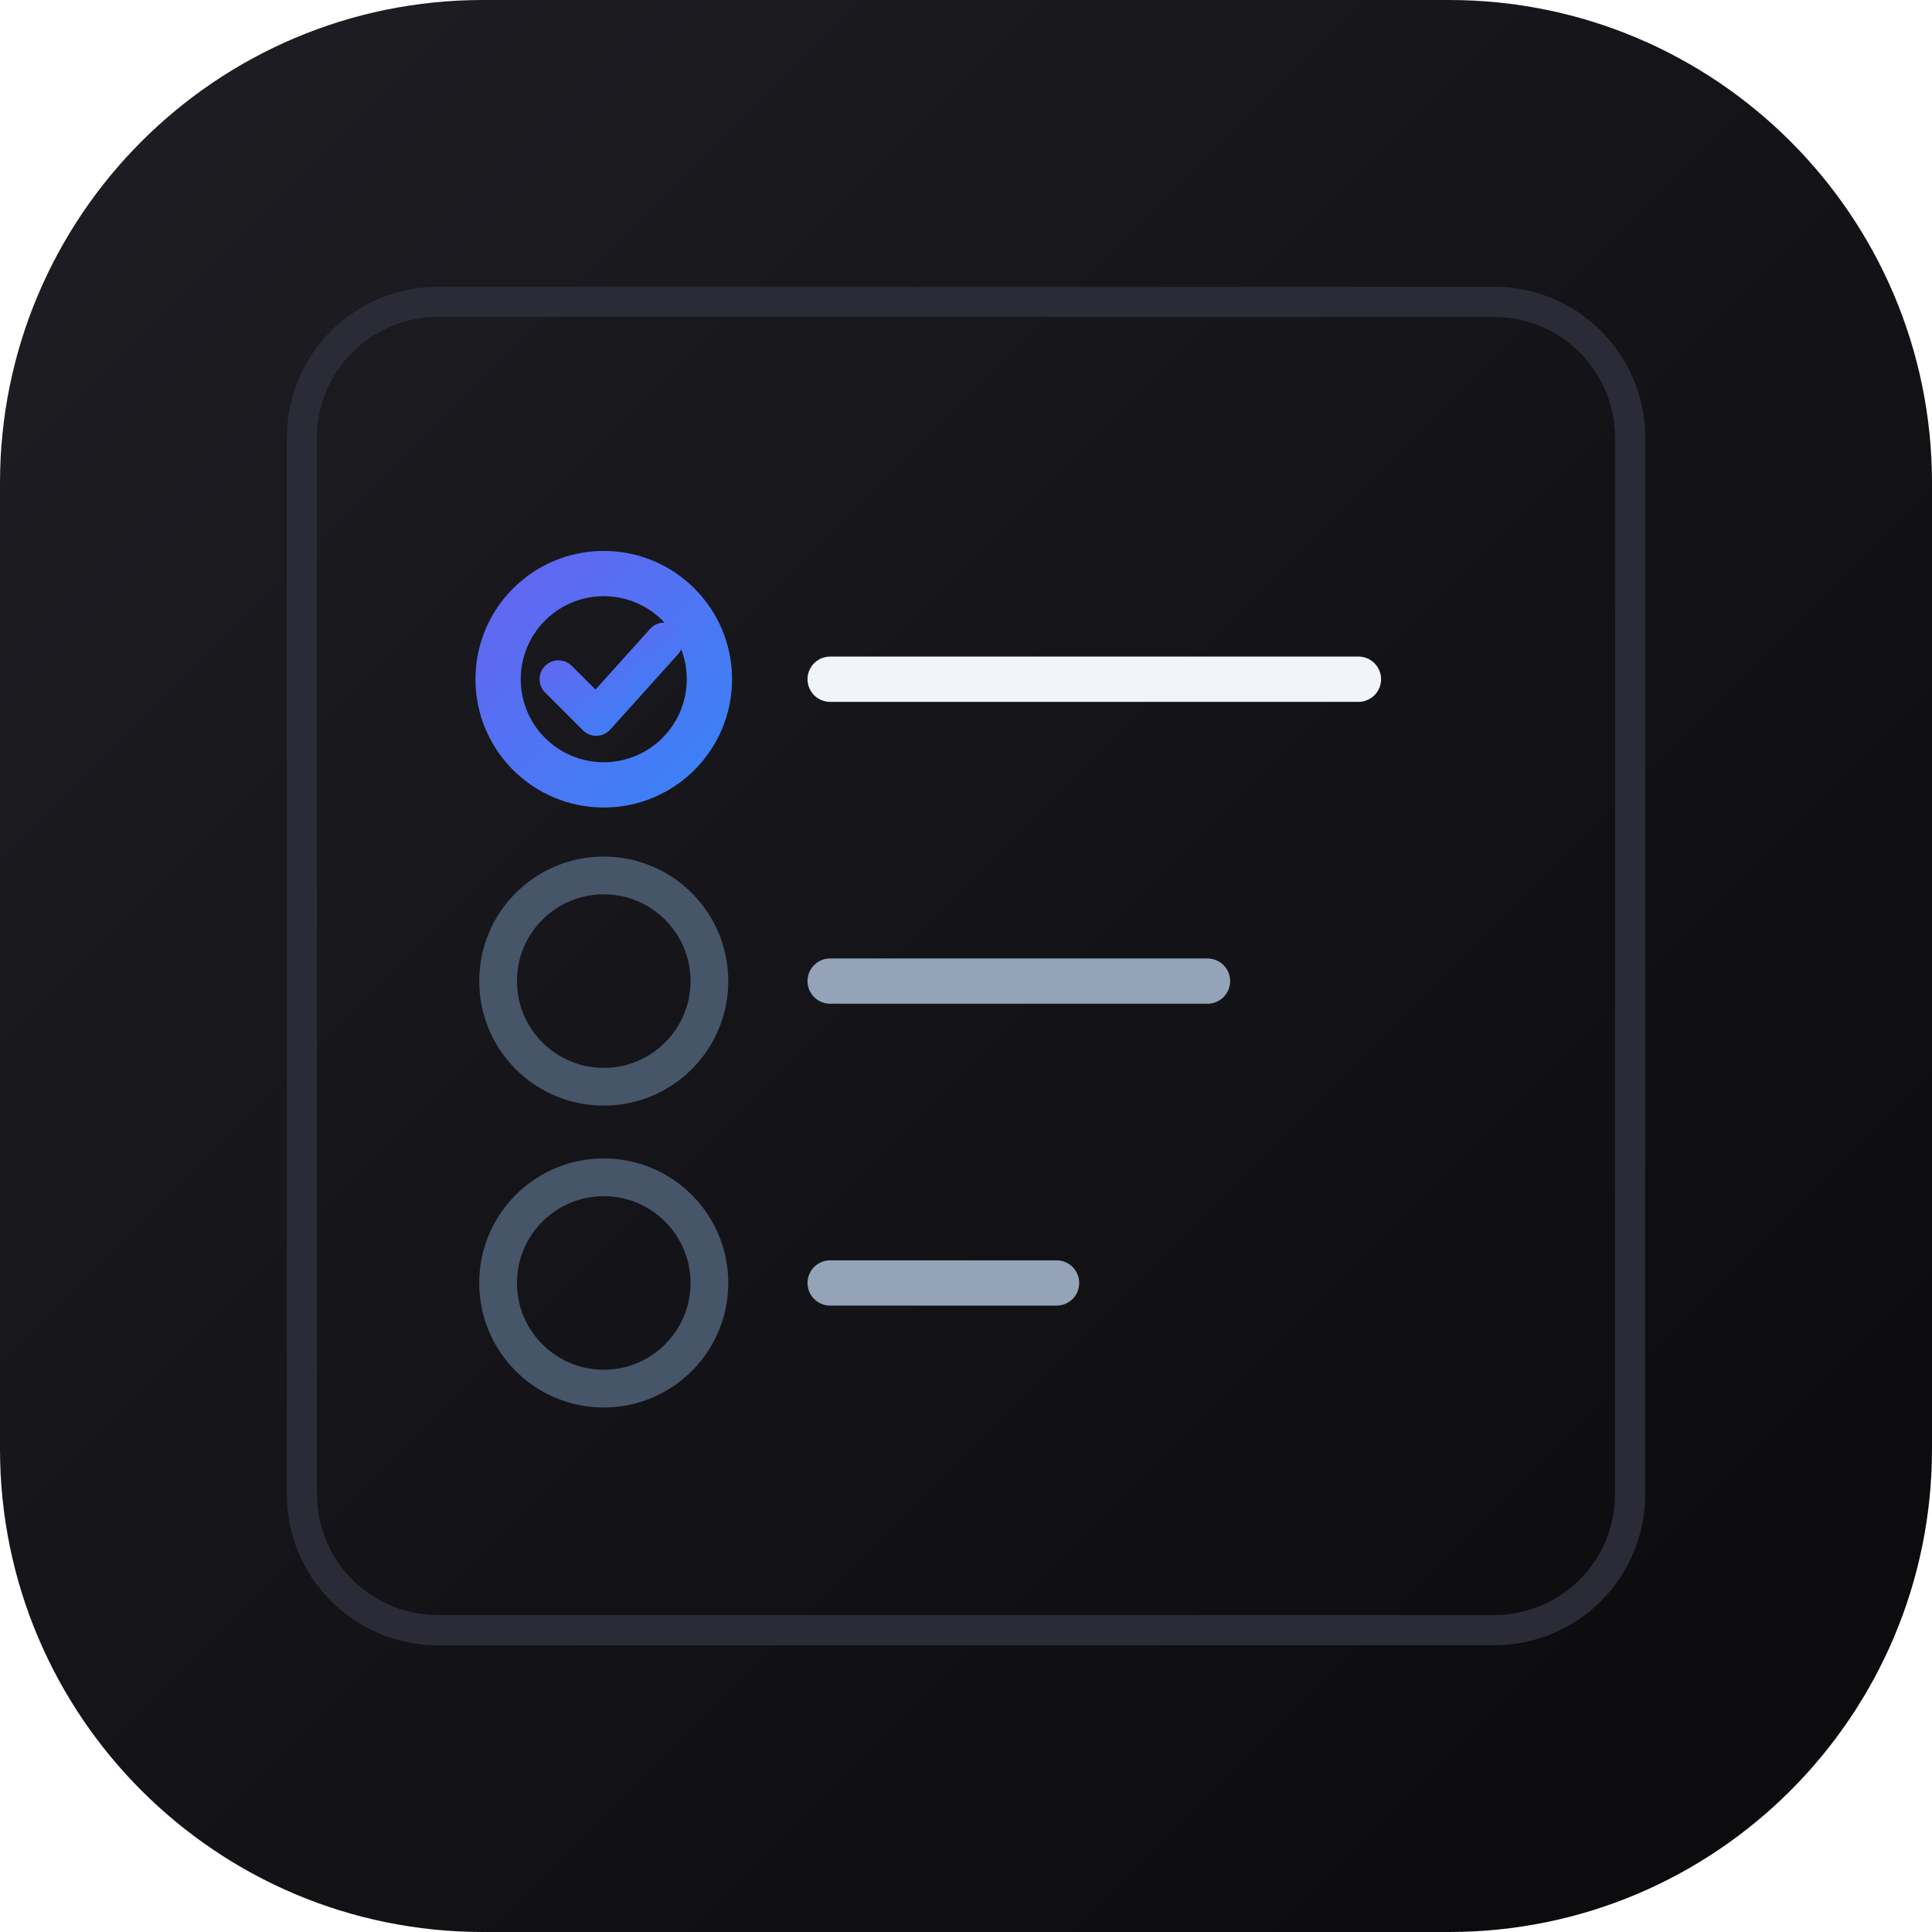
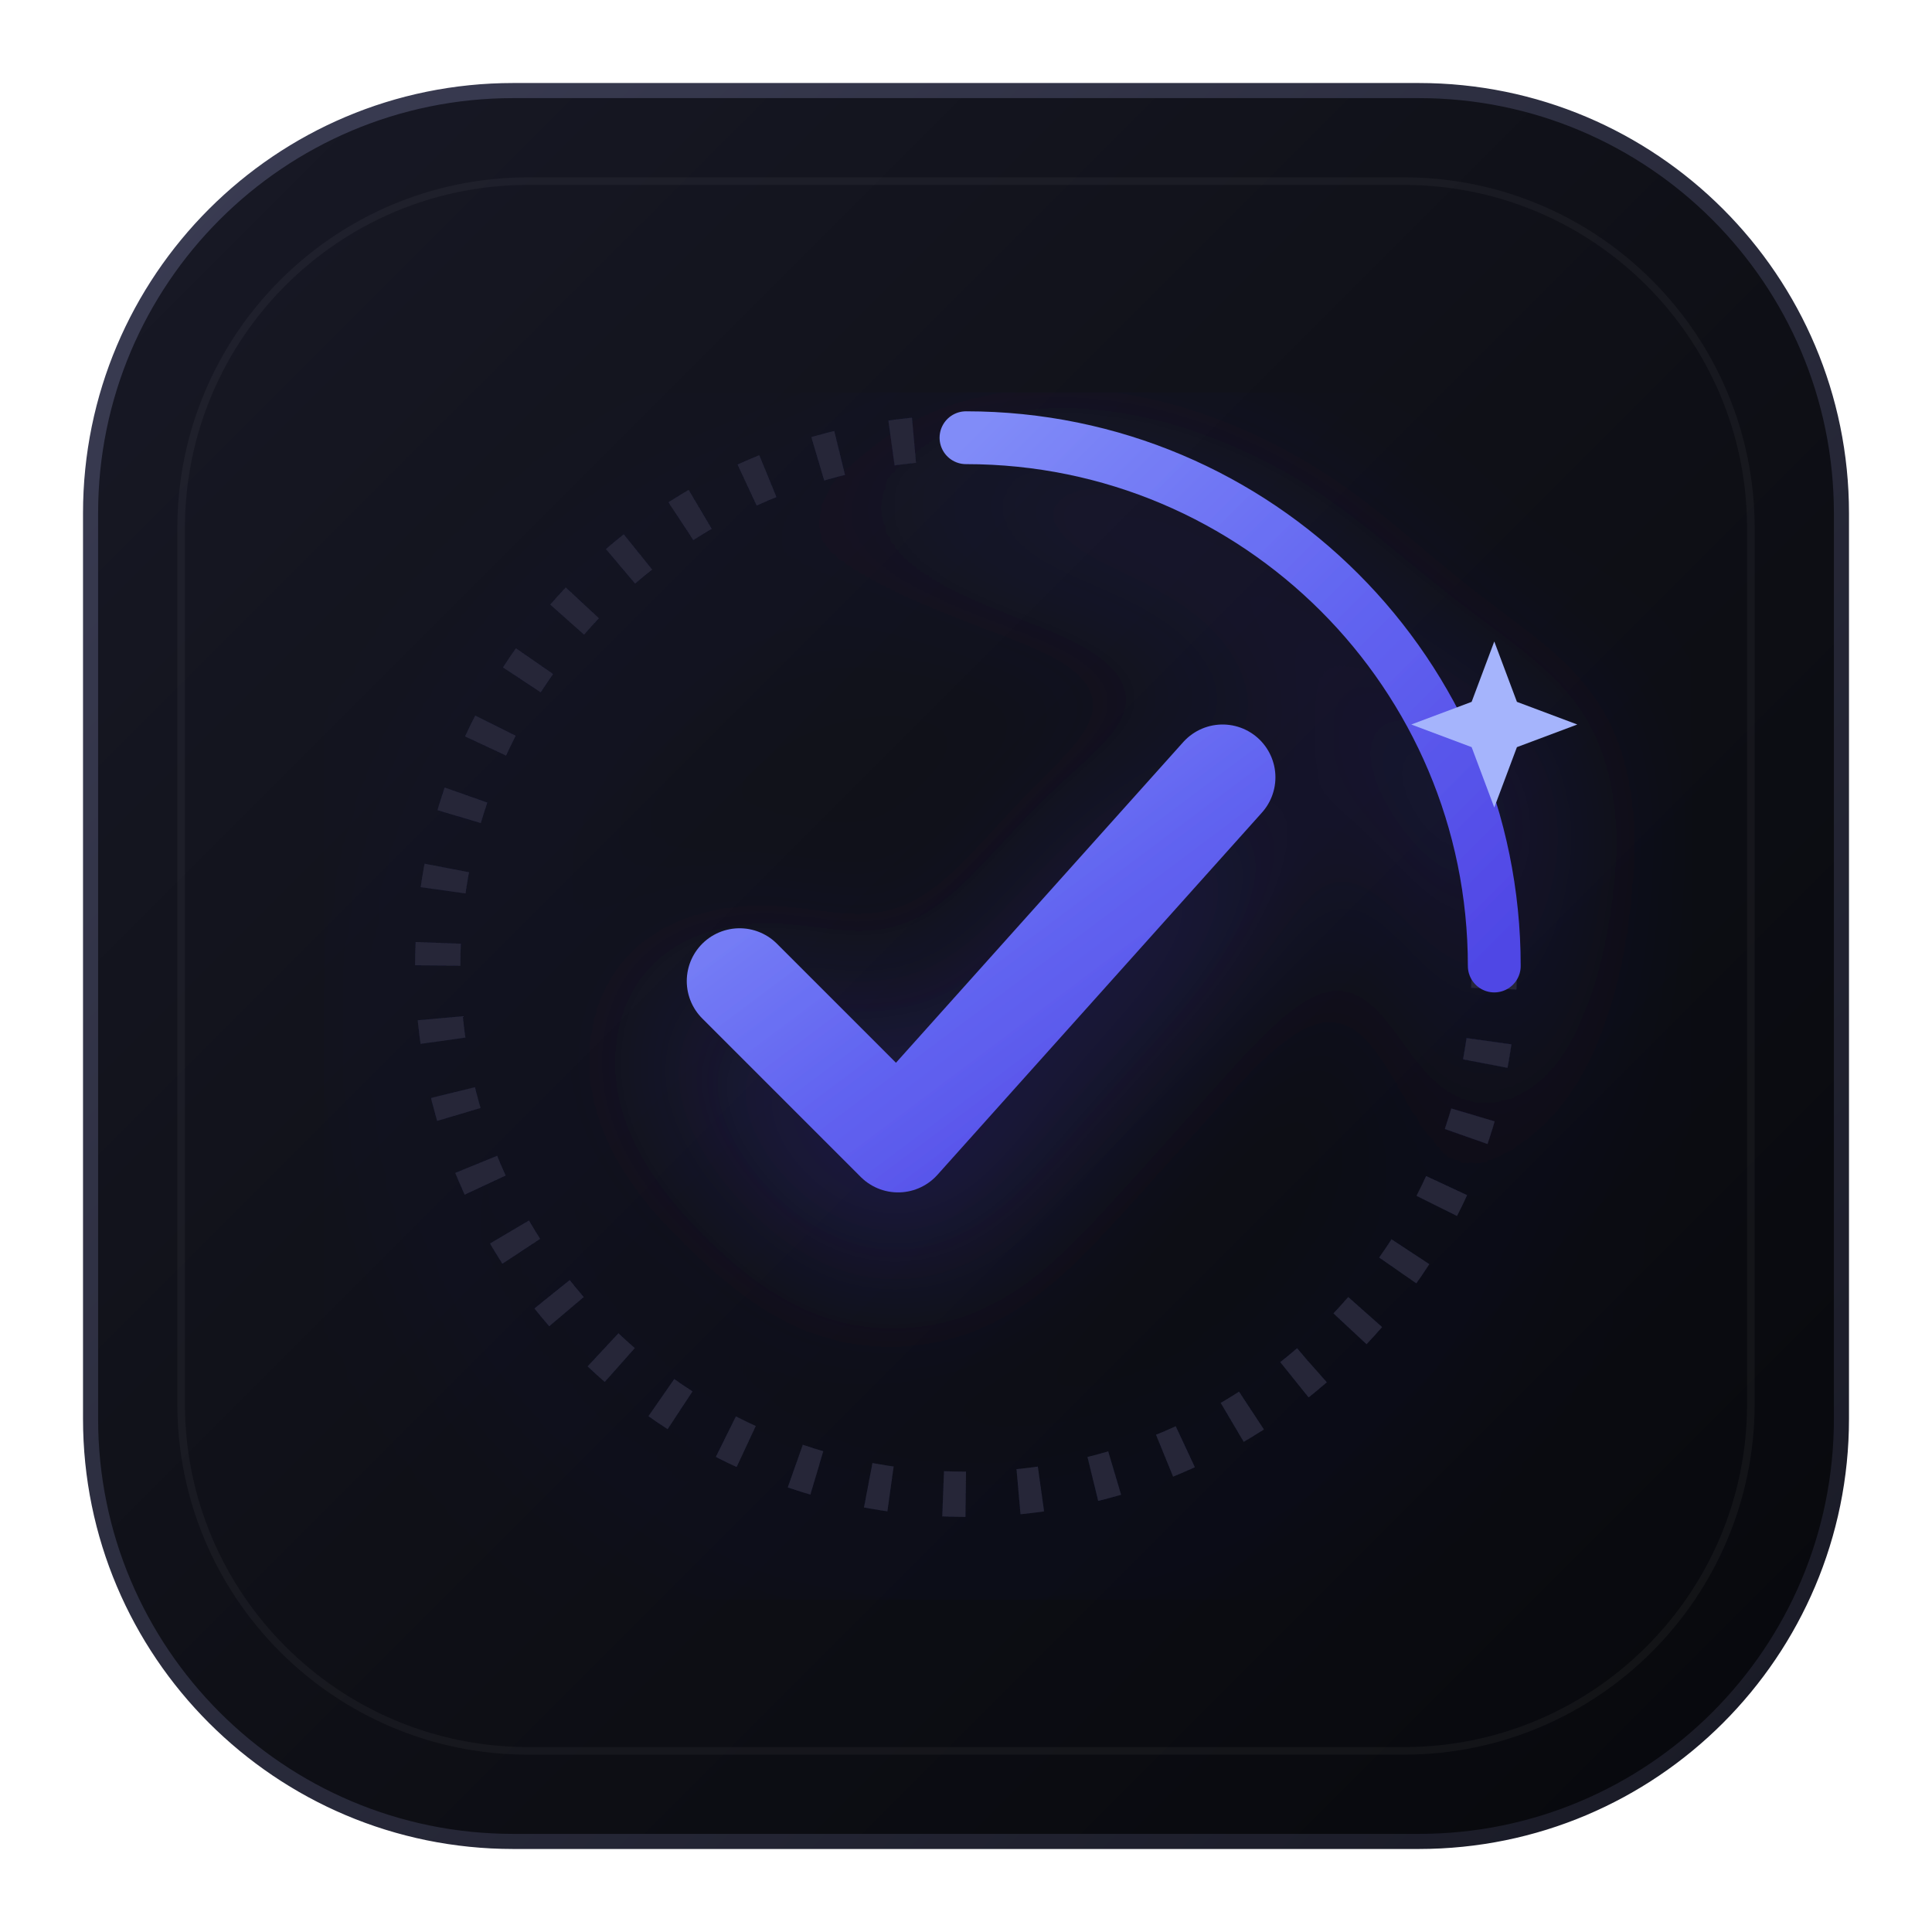
<svg xmlns="http://www.w3.org/2000/svg" viewBox="0 0 512 512" width="512" height="512">
  <defs>
-     <linearGradient id="grad" x1="0%" y1="0%" x2="100%" y2="100%">
-       <stop offset="0%" stop-color="#1e1e24" />
-       <stop offset="100%" stop-color="#0a0a0c" />
+     <linearGradient id="bgGrad" x1="0%" y1="0%" x2="100%" y2="100%">
+       <stop offset="0%" stop-color="#181926" />
+       <stop offset="50%" stop-color="#0f1017" />
+       <stop offset="100%" stop-color="#07080c" />
    </linearGradient>
-     <linearGradient id="accentGrad" x1="0%" y1="0%" x2="100%" y2="100%">
-       <stop offset="0%" stop-color="#6366f1" />
-       <stop offset="100%" stop-color="#3b82f6" />
+     <linearGradient id="glowGrad" x1="0%" y1="0%" x2="100%" y2="100%">
+       <stop offset="0%" stop-color="#818cf8" />
+       <stop offset="50%" stop-color="#6366f1" />
+       <stop offset="100%" stop-color="#4f46e5" />
    </linearGradient>
+     <linearGradient id="borderGrad" x1="0%" y1="0%" x2="100%" y2="100%">
+       <stop offset="0%" stop-color="#3b3d54" />
+       <stop offset="100%" stop-color="#181924" />
+     </linearGradient>
+     <filter id="shadow" x="-10%" y="-10%" width="120%" height="120%">
+       <feDropShadow dx="0" dy="16" stdDeviation="24" flood-color="#4f46e5" flood-opacity="0.35" />
+     </filter>
  </defs>
-   <rect width="512" height="512" rx="128" fill="url(#grad)" />
-   <rect x="80" y="80" width="352" height="352" rx="36" fill="none" stroke="#2a2b36" stroke-width="8" />
-   <circle cx="160" cy="180" r="28" fill="none" stroke="url(#accentGrad)" stroke-width="12" />
-   <path d="M148 180 L158 190 L176 170" fill="none" stroke="url(#accentGrad)" stroke-width="10" stroke-linecap="round" stroke-linejoin="round" />
-   <line x1="220" y1="180" x2="360" y2="180" stroke="#f1f5f9" stroke-width="12" stroke-linecap="round" />
-   <circle cx="160" cy="260" r="28" fill="none" stroke="#475569" stroke-width="10" />
-   <line x1="220" y1="260" x2="320" y2="260" stroke="#94a3b8" stroke-width="12" stroke-linecap="round" />
-   <circle cx="160" cy="340" r="28" fill="none" stroke="#475569" stroke-width="10" />
-   <line x1="220" y1="340" x2="280" y2="340" stroke="#94a3b8" stroke-width="12" stroke-linecap="round" />
+   <rect x="24" y="24" width="464" height="464" rx="112" fill="url(#bgGrad)" stroke="url(#borderGrad)" stroke-width="4" />
+   <rect x="48" y="48" width="416" height="416" rx="92" fill="none" stroke="rgba(255, 255, 255, 0.04)" stroke-width="2" />
+   <g filter="url(#shadow)">
+     <circle cx="256" cy="256" r="140" fill="none" stroke="#252738" stroke-width="12" stroke-dasharray="6 14" />
+     <path d="M 256 116 A 140 140 0 0 1 396 256" fill="none" stroke="url(#glowGrad)" stroke-width="14" stroke-linecap="round" />
+     <path d="M 196 260 L 238 302 L 324 206" fill="none" stroke="url(#glowGrad)" stroke-width="28" stroke-linecap="round" stroke-linejoin="round" />
+     <polygon points="396,170 402,186 418,192 402,198 396,214 390,198 374,192 390,186" fill="#a5b4fc" />
+   </g>
</svg>
